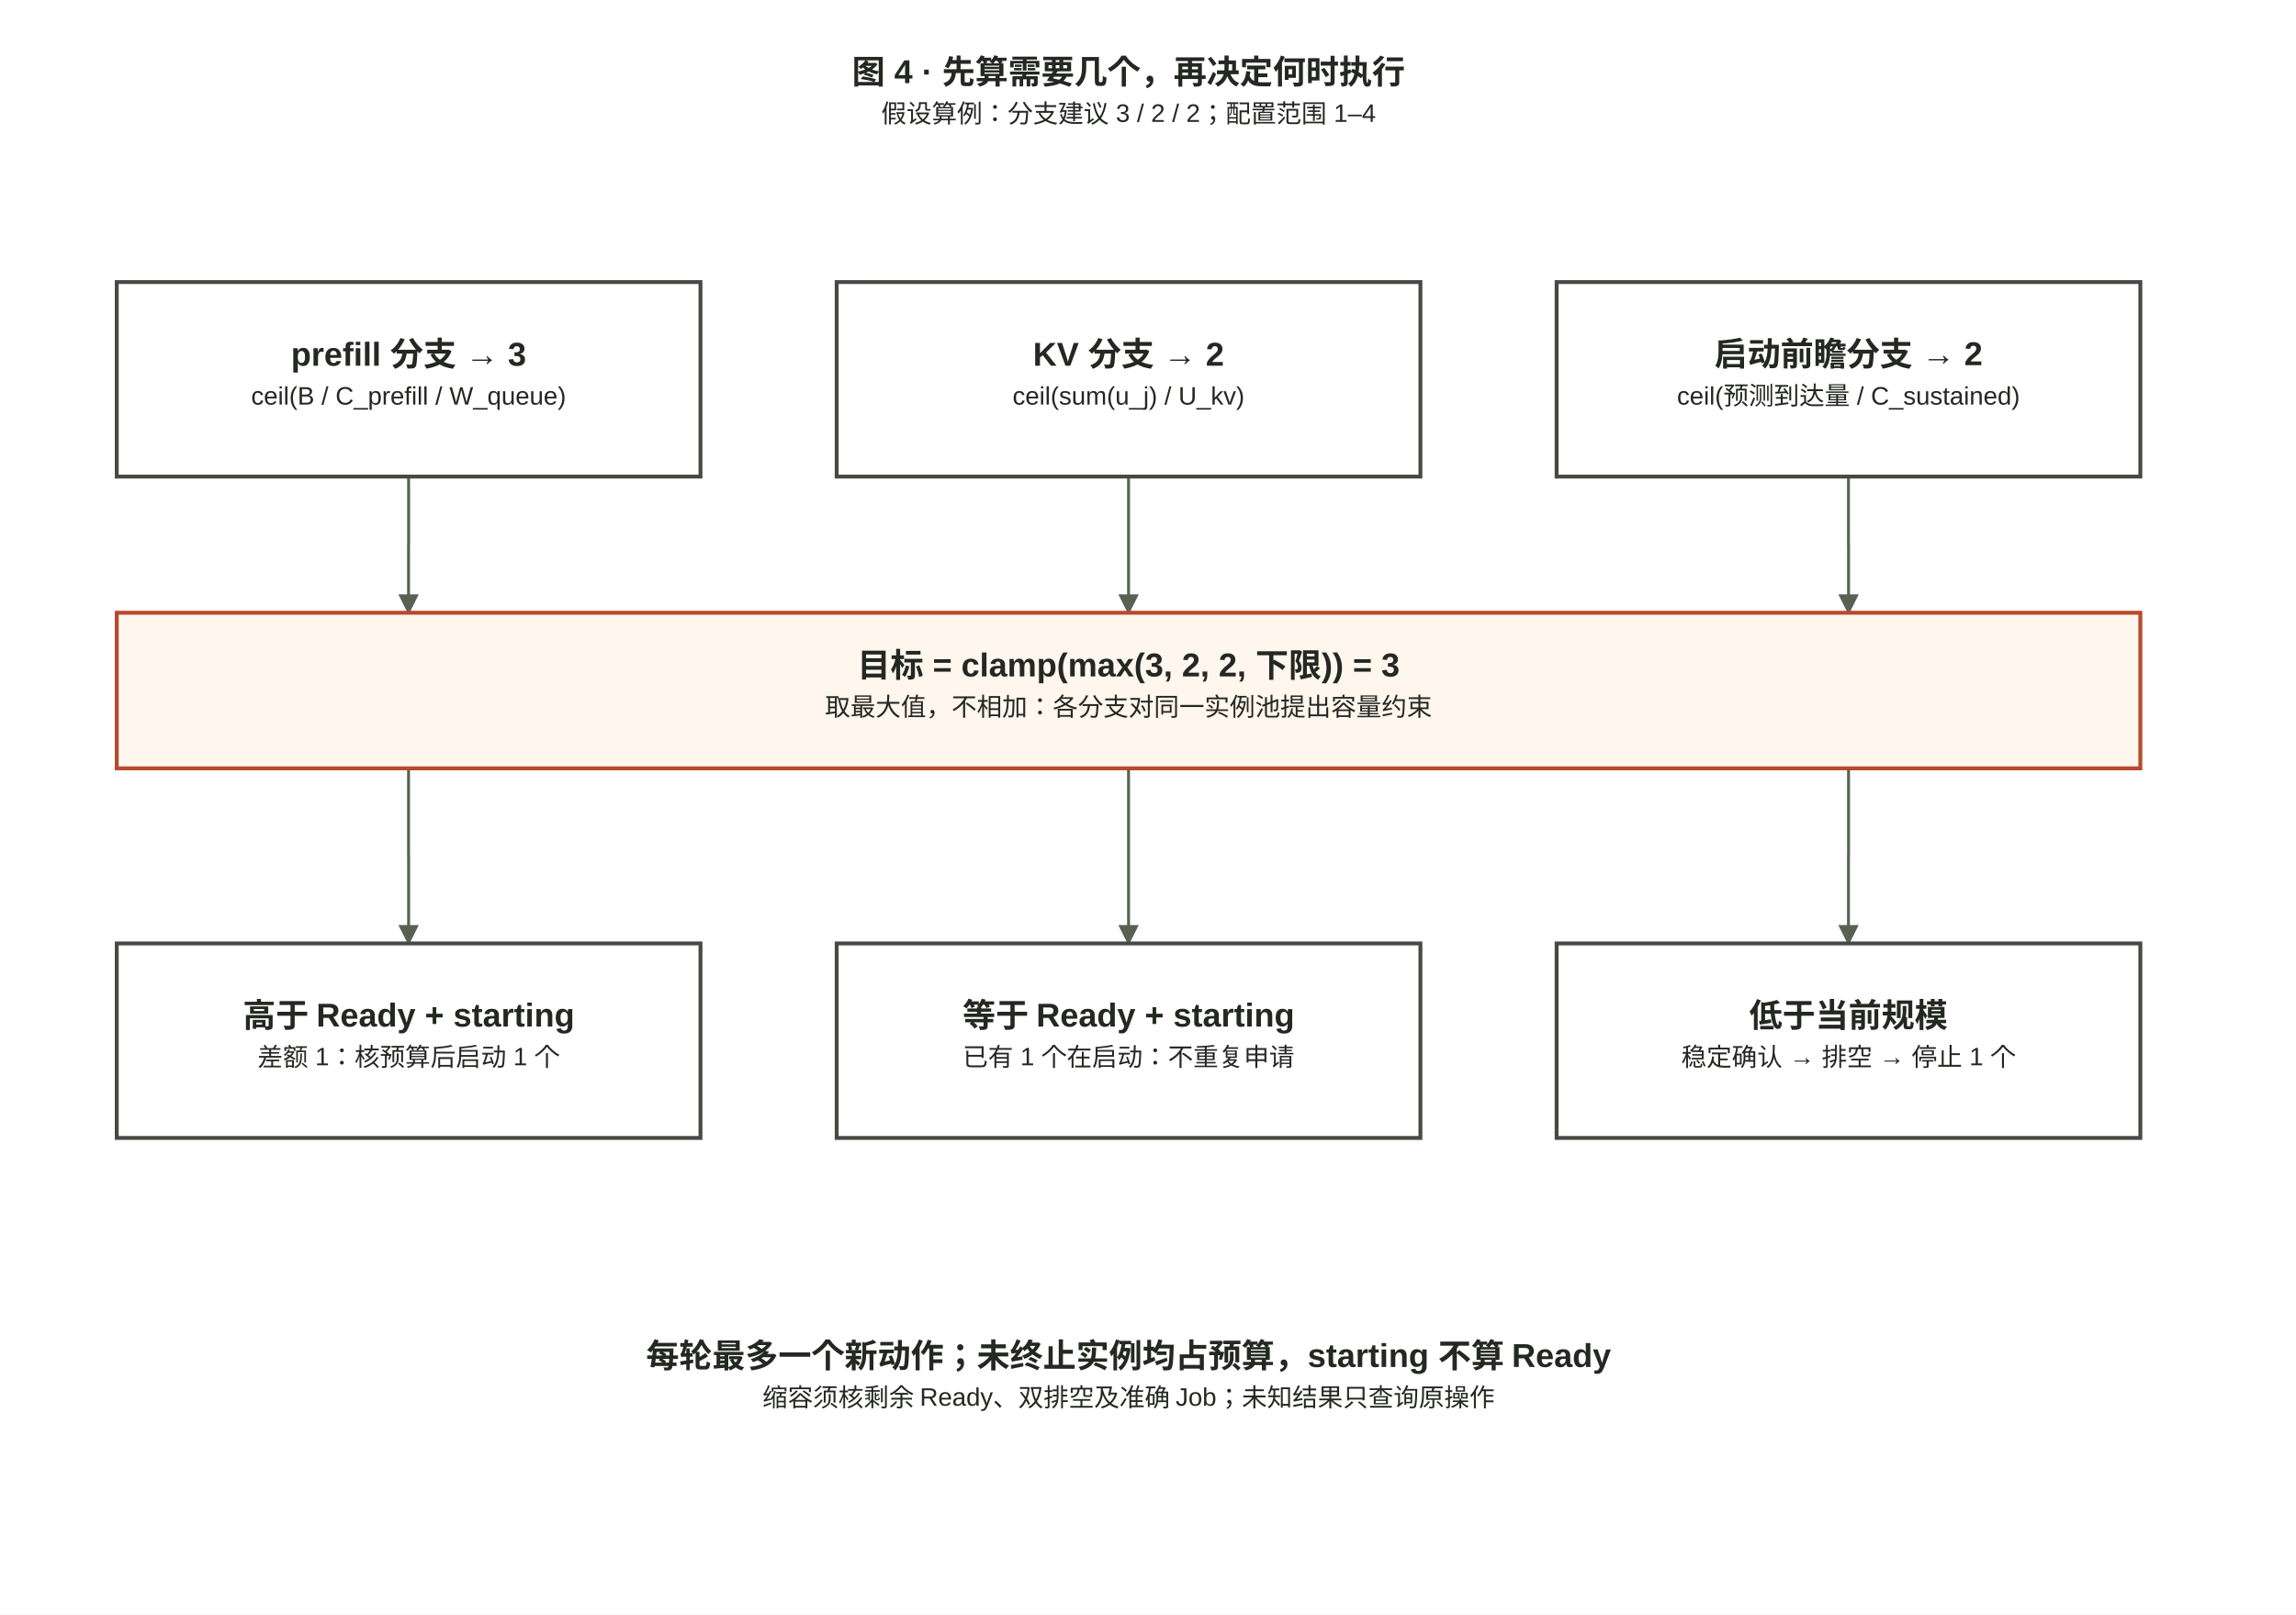
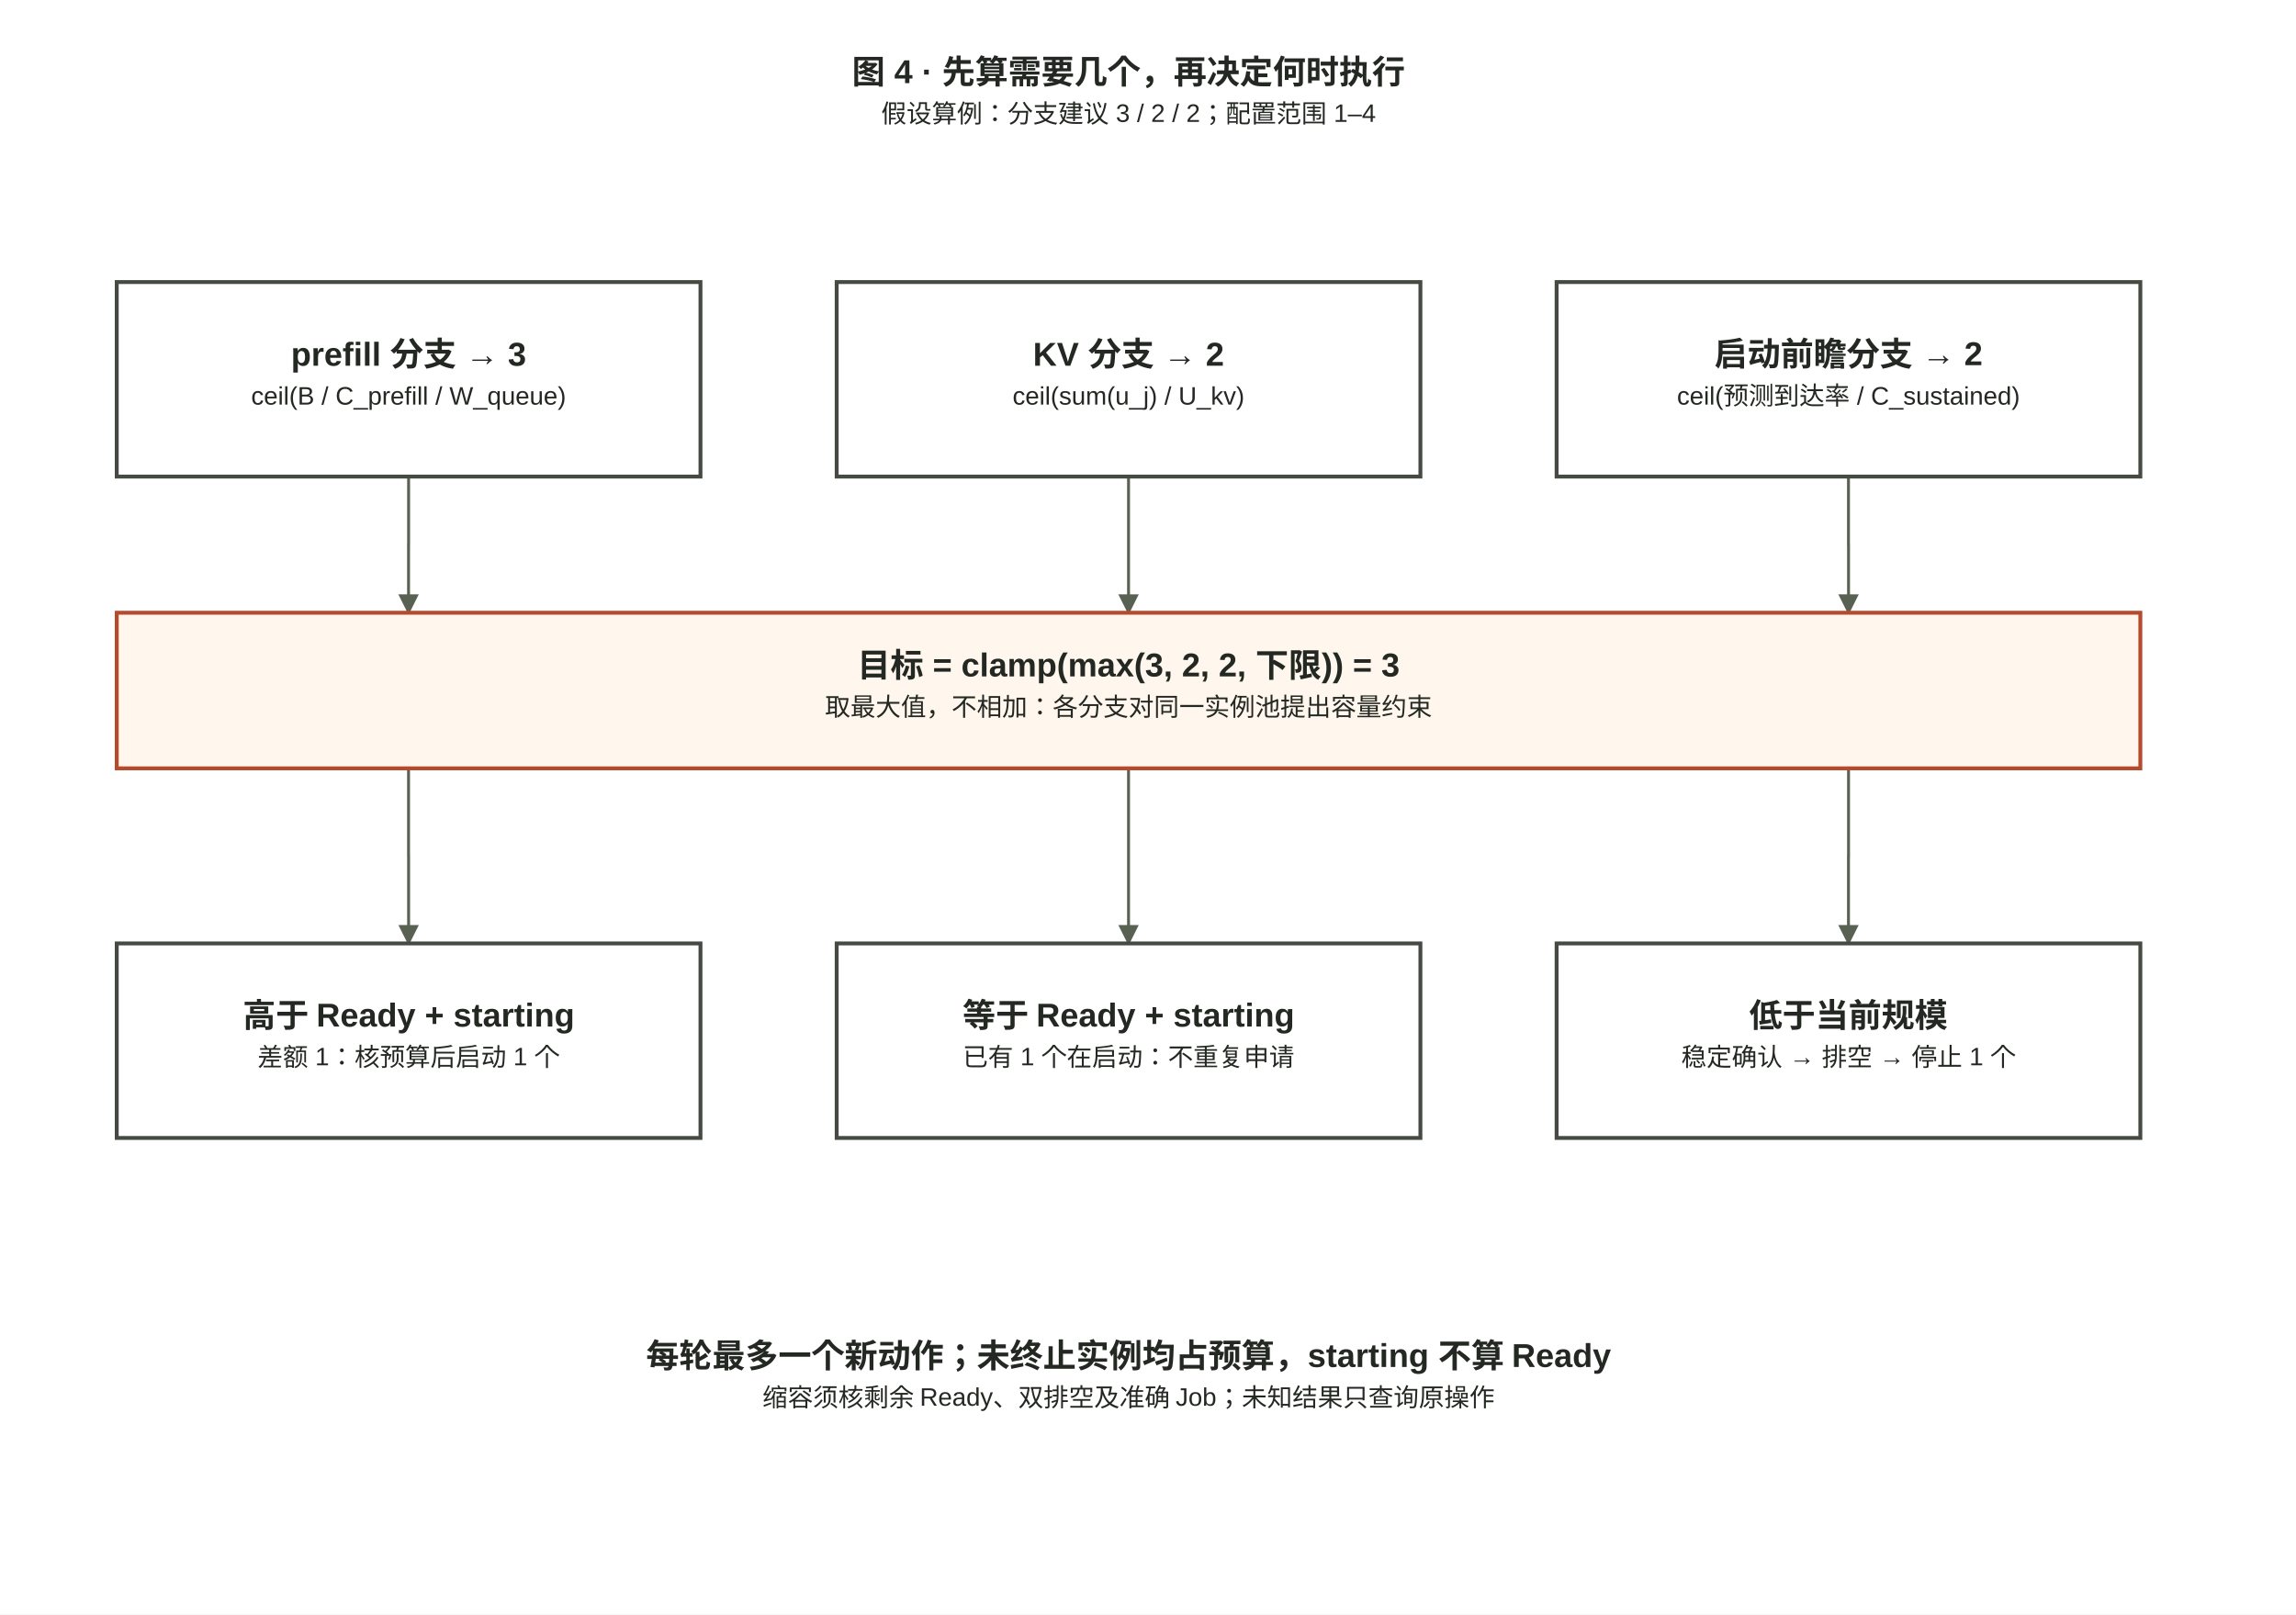
<svg xmlns="http://www.w3.org/2000/svg" width="1180" height="830" viewBox="0 0 1180 830" role="img" aria-label="图4：容量建议到安全动作">
  <rect width="100%" height="100%" fill="#ffffff" />
  <defs>
    <style>.semantic-cell:target&gt;*{filter:drop-shadow(0 0 5px #f59e0b);stroke-width:4px!important}.semantic-cell:target text{filter:none;font-weight:700}</style>
    <marker id="arrow-475569" viewBox="0 0 10 10" refX="9" refY="5" markerWidth="7" markerHeight="7" orient="auto-start-reverse">
      <path d="M 0 0 L 10 5 L 0 10 z" fill="#475569" />
    </marker>
    <marker id="arrow-596153" viewBox="0 0 10 10" refX="9" refY="5" markerWidth="7" markerHeight="7" orient="auto-start-reverse">
      <path d="M 0 0 L 10 5 L 0 10 z" fill="#596153" />
    </marker>
  </defs>
  <g id="edge-prefill-target" class="semantic-cell semantic-edge" data-semantic-id="prefill-target">
    <polyline points="210.0,245 210.0,280.0 209.968,280.0 209.968,315" fill="none" stroke="#596153" stroke-width="1.5" marker-end="url(#arrow-596153)" />
  </g>
  <g id="edge-kv-target" class="semantic-cell semantic-edge" data-semantic-id="kv-target">
    <polyline points="580.0,245 580.0,315" fill="none" stroke="#596153" stroke-width="1.5" marker-end="url(#arrow-596153)" />
  </g>
  <g id="edge-forecast-target" class="semantic-cell semantic-edge" data-semantic-id="forecast-target">
    <polyline points="950.0,245 950.0,280.0 950.032,280.0 950.032,315" fill="none" stroke="#596153" stroke-width="1.5" marker-end="url(#arrow-596153)" />
  </g>
  <g id="edge-target-expand" class="semantic-cell semantic-edge" data-semantic-id="target-expand">
    <polyline points="209.968,395 209.968,440.0 210.0,440.0 210.0,485" fill="none" stroke="#596153" stroke-width="1.5" marker-end="url(#arrow-596153)" />
  </g>
  <g id="edge-target-hold" class="semantic-cell semantic-edge" data-semantic-id="target-hold">
    <polyline points="580.0,395 580.0,485" fill="none" stroke="#596153" stroke-width="1.5" marker-end="url(#arrow-596153)" />
  </g>
  <g id="edge-target-shrink" class="semantic-cell semantic-edge" data-semantic-id="target-shrink">
    <polyline points="950.032,395 950.032,440.0 950.0,440.0 950.0,485" fill="none" stroke="#596153" stroke-width="1.5" marker-end="url(#arrow-596153)" />
  </g>
  <g id="node-title" class="semantic-cell semantic-node" data-semantic-id="title">
    <rect x="60" y="10" width="1040" height="80" rx="0" fill="#ffffff" stroke="#ffffff" stroke-width="2" />
    <text x="580.0" y="43.0" fill="#242822" font-family="PingFang SC, Arial, sans-serif" font-size="17" font-weight="700" text-anchor="middle">图 4 · 先算需要几个，再决定何时执行</text>
    <text x="580.0" y="63.0" fill="#242822" font-family="PingFang SC, Arial, sans-serif" font-size="13" text-anchor="middle">假设算例：分支建议 3 / 2 / 2；配置范围 1–4</text>
  </g>
  <g id="node-prefill" class="semantic-cell semantic-node" data-semantic-id="prefill">
    <rect x="60" y="145" width="300" height="100" rx="0" fill="#ffffff" stroke="#454b43" stroke-width="2" />
    <text x="210.0" y="188.0" fill="#242822" font-family="PingFang SC, Arial, sans-serif" font-size="17" font-weight="700" text-anchor="middle">prefill 分支 → 3</text>
    <text x="210.0" y="208.0" fill="#242822" font-family="PingFang SC, Arial, sans-serif" font-size="13" text-anchor="middle">ceil(B / C_prefill / W_queue)</text>
  </g>
  <g id="node-kv" class="semantic-cell semantic-node" data-semantic-id="kv">
    <rect x="430" y="145" width="300" height="100" rx="0" fill="#ffffff" stroke="#454b43" stroke-width="2" />
    <text x="580.0" y="188.0" fill="#242822" font-family="PingFang SC, Arial, sans-serif" font-size="17" font-weight="700" text-anchor="middle">KV 分支 → 2</text>
    <text x="580.0" y="208.0" fill="#242822" font-family="PingFang SC, Arial, sans-serif" font-size="13" text-anchor="middle">ceil(sum(u_j) / U_kv)</text>
  </g>
  <g id="node-prediction" class="semantic-cell semantic-node" data-semantic-id="prediction">
    <rect x="800" y="145" width="300" height="100" rx="0" fill="#ffffff" stroke="#454b43" stroke-width="2" />
    <text x="950.0" y="188.0" fill="#242822" font-family="PingFang SC, Arial, sans-serif" font-size="17" font-weight="700" text-anchor="middle">启动前瞻分支 → 2</text>
-     <text x="950.0" y="208.0" fill="#242822" font-family="PingFang SC, Arial, sans-serif" font-size="13" text-anchor="middle">ceil(预测到达量 / C_sustained)</text>
+     <text x="950.0" y="208.0" fill="#242822" font-family="PingFang SC, Arial, sans-serif" font-size="13" text-anchor="middle">ceil(预测到达率 / C_sustained)</text>
  </g>
  <g id="node-merge" class="semantic-cell semantic-node" data-semantic-id="merge">
    <rect x="60" y="315" width="1040" height="80" rx="0" fill="#fff6ed" stroke="#b7492c" stroke-width="2" />
    <text x="580.0" y="348.0" fill="#242822" font-family="PingFang SC, Arial, sans-serif" font-size="17" font-weight="700" text-anchor="middle">目标 = clamp(max(3, 2, 2, 下限)) = 3</text>
    <text x="580.0" y="368.0" fill="#242822" font-family="PingFang SC, Arial, sans-serif" font-size="13" text-anchor="middle">取最大值，不相加：各分支对同一实例池提出容量约束</text>
  </g>
  <g id="node-expand" class="semantic-cell semantic-node" data-semantic-id="expand">
    <rect x="60" y="485" width="300" height="100" rx="0" fill="#ffffff" stroke="#454b43" stroke-width="2" />
    <text x="210.0" y="528.0" fill="#242822" font-family="PingFang SC, Arial, sans-serif" font-size="17" font-weight="700" text-anchor="middle">高于 Ready + starting</text>
    <text x="210.0" y="548.0" fill="#242822" font-family="PingFang SC, Arial, sans-serif" font-size="13" text-anchor="middle">差额 1：核预算后启动 1 个</text>
  </g>
  <g id="node-hold" class="semantic-cell semantic-node" data-semantic-id="hold">
    <rect x="430" y="485" width="300" height="100" rx="0" fill="#ffffff" stroke="#454b43" stroke-width="2" />
    <text x="580.0" y="528.0" fill="#242822" font-family="PingFang SC, Arial, sans-serif" font-size="17" font-weight="700" text-anchor="middle">等于 Ready + starting</text>
    <text x="580.0" y="548.0" fill="#242822" font-family="PingFang SC, Arial, sans-serif" font-size="13" text-anchor="middle">已有 1 个在启动：不重复申请</text>
  </g>
  <g id="node-shrink" class="semantic-cell semantic-node" data-semantic-id="shrink">
    <rect x="800" y="485" width="300" height="100" rx="0" fill="#ffffff" stroke="#454b43" stroke-width="2" />
    <text x="950.0" y="528.0" fill="#242822" font-family="PingFang SC, Arial, sans-serif" font-size="17" font-weight="700" text-anchor="middle">低于当前规模</text>
    <text x="950.0" y="548.0" fill="#242822" font-family="PingFang SC, Arial, sans-serif" font-size="13" text-anchor="middle">稳定确认 → 排空 → 停止 1 个</text>
  </g>
  <g id="node-boundary" class="semantic-cell semantic-node" data-semantic-id="boundary">
    <rect x="60" y="670" width="1040" height="80" rx="0" fill="#ffffff" stroke="#ffffff" stroke-width="2" />
    <text x="580.0" y="703.0" fill="#242822" font-family="PingFang SC, Arial, sans-serif" font-size="17" font-weight="700" text-anchor="middle">每轮最多一个新动作；未终止实例均占预算，starting 不算 Ready</text>
    <text x="580.0" y="723.0" fill="#242822" font-family="PingFang SC, Arial, sans-serif" font-size="13" text-anchor="middle">缩容须核剩余 Ready、双排空及准确 Job；未知结果只查询原操作</text>
  </g>
</svg>
